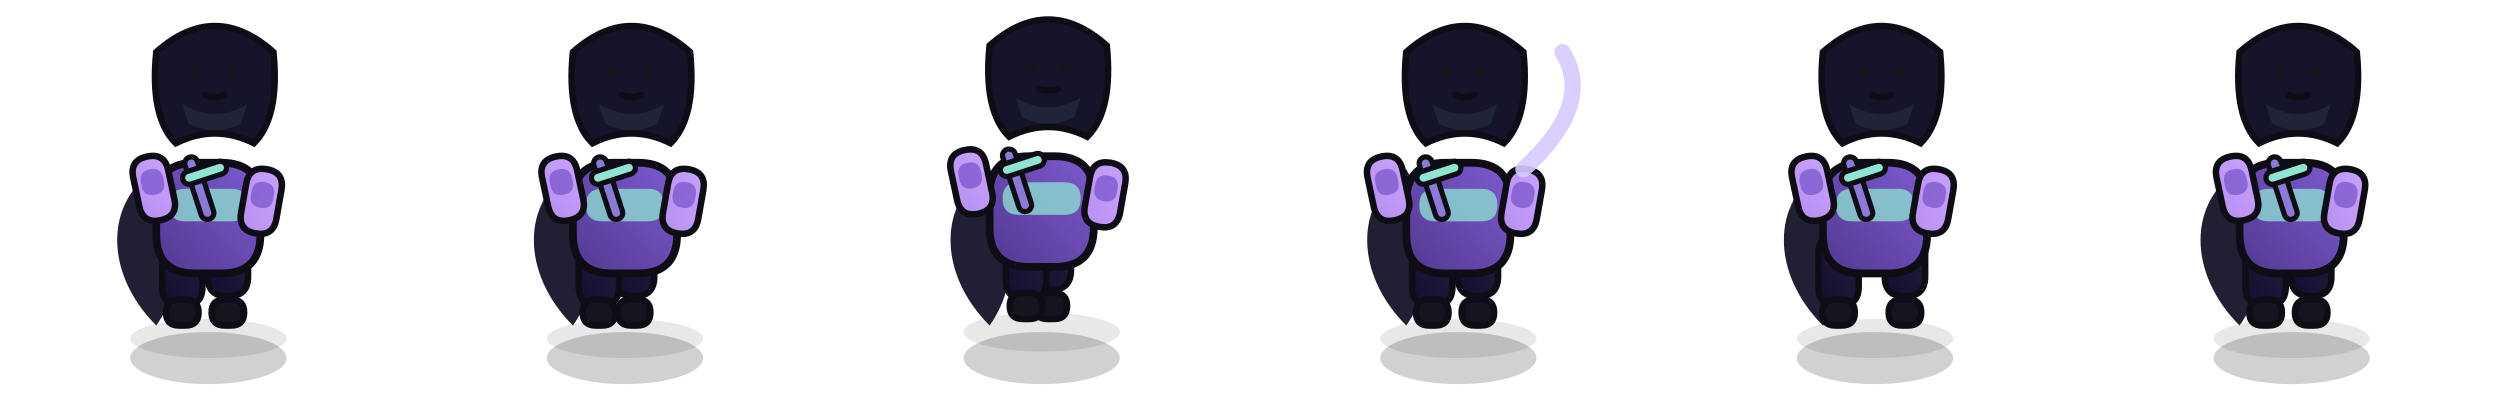
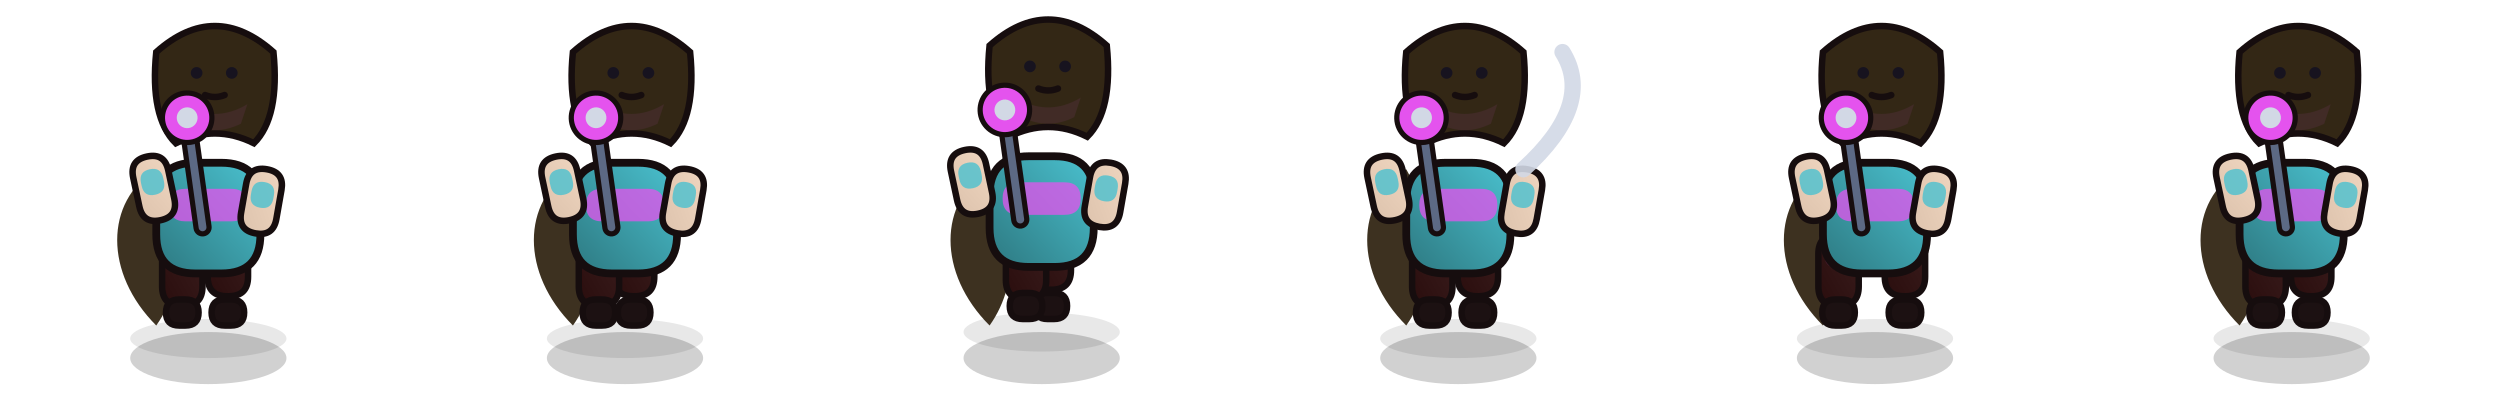
<svg xmlns="http://www.w3.org/2000/svg" viewBox="0 0 384 64" width="384" height="64" shape-rendering="geometricPrecision">
  <defs>
    <linearGradient id="shade-shirt" x1="0%" y1="0%" x2="100%" y2="100%">
-       <stop offset="0%" stop-color="#7d5ad0" />
-       <stop offset="100%" stop-color="#52398f" />
+       <stop offset="0%" stop-color="#4ac1cf" />
+       <stop offset="100%" stop-color="#2d7880" />
    </linearGradient>
    <linearGradient id="shade-skin" x1="0%" y1="0%" x2="100%" y2="100%">
-       <stop offset="0%" stop-color="#c9a2ff" />
-       <stop offset="100%" stop-color="#b790ed" />
+       <stop offset="0%" stop-color="#efd5bf" />
+       <stop offset="100%" stop-color="#ddc3ad" />
    </linearGradient>
    <linearGradient id="shade-hair" x1="0%" y1="0%" x2="100%" y2="100%">
-       <stop offset="0%" stop-color="#3a285c" />
-       <stop offset="100%" stop-color="#24163b" />
+       <stop offset="0%" stop-color="#2c2150" />
+       <stop offset="100%" stop-color="#181032" />
    </linearGradient>
    <linearGradient id="shade-pants" x1="0%" y1="0%" x2="100%" y2="100%">
-       <stop offset="0%" stop-color="#241d3d" />
-       <stop offset="100%" stop-color="#140d2d" />
+       <stop offset="0%" stop-color="#3a1d1d" />
+       <stop offset="100%" stop-color="#2a0d0d" />
    </linearGradient>
    <linearGradient id="shade-metal" x1="0%" y1="0%" x2="100%" y2="100%">
-       <stop offset="0%" stop-color="#d6caff" />
-       <stop offset="100%" stop-color="#8b7bd7" />
+       <stop offset="0%" stop-color="#d2d8e5" />
+       <stop offset="100%" stop-color="#5c6984" />
    </linearGradient>
    <filter id="shade-shadow" x="-50%" y="-50%" width="200%" height="200%">
      <feGaussianBlur stdDeviation="1.2" />
    </filter>
  </defs>
  <rect width="100%" height="100%" fill="transparent" />
  <g transform="translate(0,0)">
    <g transform="translate(64,0) scale(-1,1)">
      <ellipse cx="32" cy="55" rx="12" ry="4" fill="rgba(0,0,0,0.18)" />
      <ellipse cx="32" cy="52" rx="12" ry="3" fill="rgba(0,0,0,0.2)" opacity="0.45" />
-       <path d="M 40 26 C 48 31, 48 42, 40 50 C 35 43, 36 33, 40 26 Z" fill="#16142a" opacity="0.95" />
-       <path d="M 28.9 34.5 H 29.1 Q 32.1 34.5 32.1 37.5 V 42.5 Q 32.1 45.5 29.1 45.5 H 28.9 Q 25.9 45.5 25.9 42.5 V 37.5 Q 25.9 34.5 28.9 34.5 Z" fill="url(#shade-pants)" stroke="#0e0d16" stroke-width="1" />
-       <path d="M 28.4 36.5 H 29.6 Q 31.1 36.5 31.1 38 V 38 Q 31.1 39.5 29.6 39.5 H 28.4 Q 26.9 39.5 26.9 38 V 38 Q 26.9 36.5 28.4 36.5 Z" fill="#8fe4d3" opacity="0.12" />
-       <path d="M 28.5 46 H 29.5 Q 31.5 46 31.5 48 V 48 Q 31.5 50 29.5 50 H 28.5 Q 26.5 50 26.5 48 V 48 Q 26.5 46 28.5 46 Z" fill="#17131f" stroke="#0e0d16" stroke-width="1" />
-       <path d="M 35.9 36 H 36.1 Q 39.1 36 39.1 39 V 44 Q 39.1 47 36.1 47 H 35.9 Q 32.9 47 32.9 44 V 39 Q 32.9 36 35.9 36 Z" fill="url(#shade-pants)" stroke="#0e0d16" stroke-width="1" />
-       <path d="M 35.4 38 H 36.6 Q 38.1 38 38.1 39.5 V 39.5 Q 38.1 41 36.6 41 H 35.4 Q 33.9 41 33.9 39.5 V 39.5 Q 33.9 38 35.4 38 Z" fill="#8fe4d3" opacity="0.12" />
-       <path d="M 35.5 46 H 36.5 Q 38.5 46 38.5 48 V 48 Q 38.5 50 36.5 50 H 35.5 Q 33.5 50 33.5 48 V 48 Q 33.5 46 35.5 46 Z" fill="#17131f" stroke="#0e0d16" stroke-width="1" />
-       <path d="M 30 25 H 34 Q 40 25 40 31 V 36 Q 40 42 34 42 H 30 Q 24 42 24 36 V 31 Q 24 25 30 25 Z" fill="url(#shade-shirt)" stroke="#0e0d16" stroke-width="1.2" stroke-linejoin="round" />
-       <path d="M 28.5 29 H 35.5 Q 38 29 38 31.5 V 31.5 Q 38 34 35.5 34 H 28.5 Q 26 34 26 31.5 V 31.5 Q 26 29 28.5 29 Z" fill="#8fe4d3" opacity="0.75" />
-       <ellipse cx="31" cy="12" rx="7.3" ry="7.7" fill="url(#shade-skin)" stroke="#0e0d16" stroke-width="1.2" />
-       <path d="M 22 8 Q 31 0 40 8 Q 41 18 37 22 Q 31 19 25 22 Q 21 18 22 8 Z" fill="#16142a" stroke="#0e0d16" stroke-width="1" />
-       <circle cx="28.4" cy="11.2" r="0.9" fill="#17131f" />
-       <circle cx="33.8" cy="11.2" r="0.9" fill="#17131f" />
-       <path d="M 29.5 14.6 Q 31 15.2 32.5 14.6" fill="none" stroke="#0e0d16" stroke-width="1" stroke-linecap="round" />
-       <path d="M 26 16 Q 31 19 36 16 L 35 19 Q 31 21 27 19 Z" fill="#8fe4d3" opacity="0.08" />
+       <path d="M 40 26 C 48 31, 48 42, 40 50 C 35 43, 36 33, 40 26 Z" fill="#332715" opacity="0.95" />
+       <path d="M 28.9 34.5 H 29.1 Q 32.1 34.5 32.1 37.5 V 42.5 Q 32.1 45.5 29.1 45.5 H 28.9 Q 25.9 45.5 25.9 42.5 V 37.5 Q 25.9 34.5 28.9 34.5 Z" fill="url(#shade-pants)" stroke="#160d0e" stroke-width="1" />
+       <path d="M 28.4 36.5 H 29.6 Q 31.1 36.5 31.1 38 V 38 Q 31.1 39.5 29.6 39.5 H 28.4 Q 26.9 39.5 26.9 38 V 38 Q 26.9 36.5 28.4 36.5 Z" fill="#e453ee" opacity="0.12" />
+       <path d="M 28.5 46 H 29.5 Q 31.5 46 31.5 48 V 48 Q 31.5 50 29.5 50 H 28.5 Q 26.5 50 26.5 48 V 48 Q 26.5 46 28.5 46 Z" fill="#1c1112" stroke="#160d0e" stroke-width="1" />
+       <path d="M 35.9 36 H 36.1 Q 39.1 36 39.1 39 V 44 Q 39.1 47 36.1 47 H 35.9 Q 32.9 47 32.9 44 V 39 Q 32.9 36 35.9 36 Z" fill="url(#shade-pants)" stroke="#160d0e" stroke-width="1" />
+       <path d="M 35.4 38 H 36.6 Q 38.1 38 38.1 39.5 V 39.5 Q 38.1 41 36.6 41 H 35.4 Q 33.9 41 33.9 39.5 V 39.5 Q 33.9 38 35.4 38 Z" fill="#e453ee" opacity="0.12" />
+       <path d="M 35.5 46 H 36.5 Q 38.5 46 38.5 48 V 48 Q 38.5 50 36.5 50 H 35.5 Q 33.5 50 33.5 48 V 48 Q 33.5 46 35.5 46 Z" fill="#1c1112" stroke="#160d0e" stroke-width="1" />
+       <path d="M 30 25 H 34 Q 40 25 40 31 V 36 Q 40 42 34 42 H 30 Q 24 42 24 36 V 31 Q 24 25 30 25 Z" fill="url(#shade-shirt)" stroke="#160d0e" stroke-width="1.2" stroke-linejoin="round" />
+       <path d="M 28.5 29 H 35.5 Q 38 29 38 31.5 V 31.5 Q 38 34 35.5 34 H 28.5 Q 26 34 26 31.5 V 31.5 Q 26 29 28.5 29 Z" fill="#e453ee" opacity="0.75" />
+       <ellipse cx="31" cy="12" rx="7.3" ry="7.7" fill="url(#shade-skin)" stroke="#160d0e" stroke-width="1.2" />
+       <path d="M 22 8 Q 31 0 40 8 Q 41 18 37 22 Q 31 19 25 22 Q 21 18 22 8 Z" fill="#332715" stroke="#160d0e" stroke-width="1" />
+       <circle cx="28.4" cy="11.2" r="0.9" fill="#17131f" />
+       <circle cx="33.8" cy="11.2" r="0.9" fill="#17131f" />
+       <path d="M 29.5 14.6 Q 31 15.2 32.5 14.6" fill="none" stroke="#160d0e" stroke-width="1" stroke-linecap="round" />
+       <path d="M 26 16 Q 31 19 36 16 L 35 19 Q 31 21 27 19 Z" fill="#e453ee" opacity="0.08" />
      <g transform="translate(23 26) rotate(-10)">
-         <path d="M 0 0 H 0 Q 2.75 0 2.75 2.75 V 7.25 Q 2.75 10 0 10 H 0 Q -2.75 10 -2.75 7.25 V 2.75 Q -2.75 0 0 0 Z" fill="url(#shade-skin)" stroke="#0e0d16" stroke-width="1" />
-         <path d="M 0 2 H 0 Q 1.75 2 1.75 3.75 V 4.25 Q 1.75 6 0 6 H 0 Q -1.75 6 -1.75 4.25 V 3.75 Q -1.75 2 0 2 Z" fill="#7d5ad0" opacity="0.8" />
+         <path d="M 0 0 H 0 Q 2.75 0 2.75 2.75 V 7.25 Q 2.75 10 0 10 H 0 Q -2.75 10 -2.75 7.25 V 2.75 Q -2.75 0 0 0 Z" fill="url(#shade-skin)" stroke="#160d0e" stroke-width="1" />
+         <path d="M 0 2 H 0 Q 1.75 2 1.75 3.75 V 4.25 Q 1.75 6 0 6 H 0 Q -1.75 6 -1.75 4.25 V 3.75 Q -1.75 2 0 2 Z" fill="#4ac1cf" opacity="0.8" />
      </g>
      <g transform="translate(41 26) rotate(12)">
-         <path d="M 0 -2 H 0 Q 2.75 -2 2.75 0.75 V 5.25 Q 2.75 8 0 8 H 0 Q -2.75 8 -2.75 5.25 V 0.75 Q -2.75 -2 0 -2 Z" fill="url(#shade-skin)" stroke="#0e0d16" stroke-width="1" />
-         <path d="M 0 0 H 0 Q 1.75 0 1.75 1.75 V 2.25 Q 1.75 4 0 4 H 0 Q -1.75 4 -1.75 2.25 V 1.75 Q -1.75 0 0 0 Z" fill="#7d5ad0" opacity="0.8" />
-       </g>
-       <g transform="translate(34 27) rotate(18)">
-         <rect x="-1" y="-3" width="2" height="10" rx="1" fill="#8b7bd7" stroke="#0e0d16" stroke-width="0.8" />
-         <rect x="-5" y="-1" width="7" height="2" rx="1" fill="#8fe4d3" stroke="#0e0d16" stroke-width="0.8" />
+         <path d="M 0 -2 H 0 Q 2.75 -2 2.75 0.75 V 5.25 Q 2.75 8 0 8 H 0 Q -2.75 8 -2.75 5.25 V 0.75 Q -2.75 -2 0 -2 Z" fill="url(#shade-skin)" stroke="#160d0e" stroke-width="1" />
+         <path d="M 0 0 H 0 Q 1.75 0 1.75 1.75 V 2.25 Q 1.75 4 0 4 H 0 Q -1.75 4 -1.75 2.25 V 1.75 Q -1.75 0 0 0 Z" fill="#4ac1cf" opacity="0.8" />
+       </g>
+       <g transform="translate(34 27) rotate(8)">
+         <rect x="-1" y="-8" width="2" height="17" rx="1" fill="#5c6984" stroke="#160d0e" stroke-width="0.8" />
+         <circle cx="0" cy="-9" r="3.8" fill="#e453ee" stroke="#160d0e" stroke-width="0.8" />
+         <circle cx="0" cy="-9" r="1.6" fill="#d2d8e5" />
      </g>
    </g>
  </g>
  <g transform="translate(64,0)">
    <g transform="translate(64,0) scale(-1,1)">
      <ellipse cx="32" cy="55" rx="12" ry="4" fill="rgba(0,0,0,0.18)" />
      <ellipse cx="32" cy="52" rx="12" ry="3" fill="rgba(0,0,0,0.2)" opacity="0.45" />
-       <path d="M 40 26 C 48 31, 48 42, 40 50 C 35 43, 36 33, 40 26 Z" fill="#16142a" opacity="0.95" />
-       <path d="M 30.5 34.5 H 30.7 Q 33.7 34.5 33.7 37.5 V 42.5 Q 33.7 45.5 30.7 45.5 H 30.5 Q 27.5 45.5 27.5 42.5 V 37.5 Q 27.5 34.5 30.5 34.5 Z" fill="url(#shade-pants)" stroke="#0e0d16" stroke-width="1" />
-       <path d="M 30 36.5 H 31.2 Q 32.7 36.5 32.7 38 V 38 Q 32.7 39.5 31.2 39.5 H 30 Q 28.5 39.5 28.5 38 V 38 Q 28.5 36.5 30 36.5 Z" fill="#8fe4d3" opacity="0.12" />
-       <path d="M 30.1 46 H 31.1 Q 33.1 46 33.1 48 V 48 Q 33.1 50 31.1 50 H 30.1 Q 28.1 50 28.1 48 V 48 Q 28.1 46 30.1 46 Z" fill="#17131f" stroke="#0e0d16" stroke-width="1" />
-       <path d="M 35.9 36 H 36.1 Q 39.1 36 39.1 39 V 44 Q 39.1 47 36.1 47 H 35.9 Q 32.9 47 32.9 44 V 39 Q 32.9 36 35.9 36 Z" fill="url(#shade-pants)" stroke="#0e0d16" stroke-width="1" />
-       <path d="M 35.4 38 H 36.6 Q 38.1 38 38.1 39.5 V 39.5 Q 38.1 41 36.6 41 H 35.4 Q 33.9 41 33.9 39.5 V 39.5 Q 33.9 38 35.4 38 Z" fill="#8fe4d3" opacity="0.12" />
-       <path d="M 35.5 46 H 36.5 Q 38.5 46 38.5 48 V 48 Q 38.5 50 36.5 50 H 35.5 Q 33.5 50 33.5 48 V 48 Q 33.5 46 35.5 46 Z" fill="#17131f" stroke="#0e0d16" stroke-width="1" />
-       <path d="M 30 25 H 34 Q 40 25 40 31 V 36 Q 40 42 34 42 H 30 Q 24 42 24 36 V 31 Q 24 25 30 25 Z" fill="url(#shade-shirt)" stroke="#0e0d16" stroke-width="1.2" stroke-linejoin="round" />
-       <path d="M 28.5 29 H 35.5 Q 38 29 38 31.5 V 31.5 Q 38 34 35.5 34 H 28.5 Q 26 34 26 31.5 V 31.5 Q 26 29 28.5 29 Z" fill="#8fe4d3" opacity="0.75" />
-       <ellipse cx="31" cy="12" rx="7.3" ry="7.7" fill="url(#shade-skin)" stroke="#0e0d16" stroke-width="1.2" />
-       <path d="M 22 8 Q 31 0 40 8 Q 41 18 37 22 Q 31 19 25 22 Q 21 18 22 8 Z" fill="#16142a" stroke="#0e0d16" stroke-width="1" />
-       <circle cx="28.4" cy="11.2" r="0.9" fill="#17131f" />
-       <circle cx="33.8" cy="11.2" r="0.9" fill="#17131f" />
-       <path d="M 29.5 14.6 Q 31 15.2 32.5 14.6" fill="none" stroke="#0e0d16" stroke-width="1" stroke-linecap="round" />
-       <path d="M 26 16 Q 31 19 36 16 L 35 19 Q 31 21 27 19 Z" fill="#8fe4d3" opacity="0.08" />
+       <path d="M 40 26 C 48 31, 48 42, 40 50 C 35 43, 36 33, 40 26 Z" fill="#332715" opacity="0.95" />
+       <path d="M 30.5 34.5 H 30.7 Q 33.7 34.5 33.7 37.5 V 42.5 Q 33.7 45.5 30.7 45.5 H 30.5 Q 27.5 45.5 27.5 42.5 V 37.5 Q 27.5 34.5 30.5 34.5 Z" fill="url(#shade-pants)" stroke="#160d0e" stroke-width="1" />
+       <path d="M 30 36.5 H 31.2 Q 32.7 36.5 32.7 38 V 38 Q 32.7 39.5 31.2 39.5 H 30 Q 28.5 39.5 28.5 38 V 38 Q 28.5 36.5 30 36.5 Z" fill="#e453ee" opacity="0.12" />
+       <path d="M 30.1 46 H 31.1 Q 33.1 46 33.1 48 V 48 Q 33.1 50 31.1 50 H 30.1 Q 28.1 50 28.1 48 V 48 Q 28.1 46 30.1 46 Z" fill="#1c1112" stroke="#160d0e" stroke-width="1" />
+       <path d="M 35.9 36 H 36.1 Q 39.1 36 39.1 39 V 44 Q 39.1 47 36.1 47 H 35.9 Q 32.9 47 32.9 44 V 39 Q 32.9 36 35.9 36 Z" fill="url(#shade-pants)" stroke="#160d0e" stroke-width="1" />
+       <path d="M 35.4 38 H 36.6 Q 38.1 38 38.1 39.5 V 39.5 Q 38.1 41 36.6 41 H 35.4 Q 33.9 41 33.9 39.5 V 39.5 Q 33.9 38 35.4 38 Z" fill="#e453ee" opacity="0.12" />
+       <path d="M 35.5 46 H 36.5 Q 38.5 46 38.5 48 V 48 Q 38.5 50 36.5 50 H 35.5 Q 33.5 50 33.5 48 V 48 Q 33.5 46 35.5 46 Z" fill="#1c1112" stroke="#160d0e" stroke-width="1" />
+       <path d="M 30 25 H 34 Q 40 25 40 31 V 36 Q 40 42 34 42 H 30 Q 24 42 24 36 V 31 Q 24 25 30 25 Z" fill="url(#shade-shirt)" stroke="#160d0e" stroke-width="1.2" stroke-linejoin="round" />
+       <path d="M 28.5 29 H 35.5 Q 38 29 38 31.5 V 31.5 Q 38 34 35.5 34 H 28.5 Q 26 34 26 31.5 V 31.5 Q 26 29 28.5 29 Z" fill="#e453ee" opacity="0.75" />
+       <ellipse cx="31" cy="12" rx="7.3" ry="7.7" fill="url(#shade-skin)" stroke="#160d0e" stroke-width="1.2" />
+       <path d="M 22 8 Q 31 0 40 8 Q 41 18 37 22 Q 31 19 25 22 Q 21 18 22 8 Z" fill="#332715" stroke="#160d0e" stroke-width="1" />
+       <circle cx="28.4" cy="11.2" r="0.9" fill="#17131f" />
+       <circle cx="33.8" cy="11.2" r="0.9" fill="#17131f" />
+       <path d="M 29.5 14.6 Q 31 15.2 32.5 14.6" fill="none" stroke="#160d0e" stroke-width="1" stroke-linecap="round" />
+       <path d="M 26 16 Q 31 19 36 16 L 35 19 Q 31 21 27 19 Z" fill="#e453ee" opacity="0.08" />
      <g transform="translate(22.2 26) rotate(-10)">
-         <path d="M 0 0 H 0 Q 2.75 0 2.75 2.75 V 7.25 Q 2.75 10 0 10 H 0 Q -2.75 10 -2.75 7.25 V 2.75 Q -2.75 0 0 0 Z" fill="url(#shade-skin)" stroke="#0e0d16" stroke-width="1" />
-         <path d="M 0 2 H 0 Q 1.75 2 1.75 3.75 V 4.25 Q 1.75 6 0 6 H 0 Q -1.75 6 -1.75 4.25 V 3.75 Q -1.75 2 0 2 Z" fill="#7d5ad0" opacity="0.8" />
+         <path d="M 0 0 H 0 Q 2.75 0 2.75 2.75 V 7.25 Q 2.75 10 0 10 H 0 Q -2.75 10 -2.75 7.25 V 2.75 Q -2.75 0 0 0 Z" fill="url(#shade-skin)" stroke="#160d0e" stroke-width="1" />
+         <path d="M 0 2 H 0 Q 1.75 2 1.75 3.75 V 4.25 Q 1.75 6 0 6 H 0 Q -1.75 6 -1.75 4.25 V 3.75 Q -1.75 2 0 2 Z" fill="#4ac1cf" opacity="0.8" />
      </g>
      <g transform="translate(42.2 26) rotate(12)">
-         <path d="M 0 -2 H 0 Q 2.75 -2 2.75 0.75 V 5.25 Q 2.75 8 0 8 H 0 Q -2.75 8 -2.75 5.25 V 0.75 Q -2.75 -2 0 -2 Z" fill="url(#shade-skin)" stroke="#0e0d16" stroke-width="1" />
-         <path d="M 0 0 H 0 Q 1.75 0 1.75 1.75 V 2.25 Q 1.75 4 0 4 H 0 Q -1.75 4 -1.75 2.25 V 1.75 Q -1.75 0 0 0 Z" fill="#7d5ad0" opacity="0.8" />
-       </g>
-       <g transform="translate(35.2 27) rotate(18)">
-         <rect x="-1" y="-3" width="2" height="10" rx="1" fill="#8b7bd7" stroke="#0e0d16" stroke-width="0.8" />
-         <rect x="-5" y="-1" width="7" height="2" rx="1" fill="#8fe4d3" stroke="#0e0d16" stroke-width="0.8" />
+         <path d="M 0 -2 H 0 Q 2.75 -2 2.75 0.75 V 5.25 Q 2.75 8 0 8 H 0 Q -2.75 8 -2.75 5.25 V 0.75 Q -2.75 -2 0 -2 Z" fill="url(#shade-skin)" stroke="#160d0e" stroke-width="1" />
+         <path d="M 0 0 H 0 Q 1.75 0 1.75 1.75 V 2.25 Q 1.75 4 0 4 H 0 Q -1.75 4 -1.75 2.25 V 1.75 Q -1.75 0 0 0 Z" fill="#4ac1cf" opacity="0.8" />
+       </g>
+       <g transform="translate(35.2 27) rotate(8)">
+         <rect x="-1" y="-8" width="2" height="17" rx="1" fill="#5c6984" stroke="#160d0e" stroke-width="0.8" />
+         <circle cx="0" cy="-9" r="3.8" fill="#e453ee" stroke="#160d0e" stroke-width="0.8" />
+         <circle cx="0" cy="-9" r="1.6" fill="#d2d8e5" />
      </g>
    </g>
  </g>
  <g transform="translate(128,0)">
    <g transform="translate(64,0) scale(-1,1)">
      <ellipse cx="32" cy="55" rx="12" ry="4" fill="rgba(0,0,0,0.18)" />
      <ellipse cx="32" cy="51" rx="12" ry="3" fill="rgba(0,0,0,0.2)" opacity="0.45" />
-       <path d="M 40 26 C 48 31, 48 42, 40 50 C 35 43, 36 33, 40 26 Z" fill="#16142a" opacity="0.95" />
-       <path d="M 30.5 33.5 H 30.7 Q 33.7 33.5 33.7 36.5 V 41.5 Q 33.7 44.5 30.7 44.5 H 30.5 Q 27.5 44.5 27.5 41.5 V 36.5 Q 27.5 33.5 30.5 33.5 Z" fill="url(#shade-pants)" stroke="#0e0d16" stroke-width="1" />
-       <path d="M 30 35.5 H 31.2 Q 32.7 35.5 32.7 37 V 37 Q 32.7 38.5 31.2 38.5 H 30 Q 28.5 38.5 28.5 37 V 37 Q 28.5 35.5 30 35.5 Z" fill="#8fe4d3" opacity="0.12" />
-       <path d="M 30.1 45 H 31.1 Q 33.1 45 33.1 47 V 47 Q 33.1 49 31.1 49 H 30.1 Q 28.1 49 28.1 47 V 47 Q 28.1 45 30.1 45 Z" fill="#17131f" stroke="#0e0d16" stroke-width="1" />
-       <path d="M 34.3 35 H 34.5 Q 37.5 35 37.5 38 V 43 Q 37.5 46 34.5 46 H 34.3 Q 31.3 46 31.3 43 V 38 Q 31.3 35 34.3 35 Z" fill="url(#shade-pants)" stroke="#0e0d16" stroke-width="1" />
-       <path d="M 33.8 37 H 35 Q 36.5 37 36.5 38.5 V 38.5 Q 36.5 40 35 40 H 33.8 Q 32.3 40 32.3 38.5 V 38.5 Q 32.3 37 33.8 37 Z" fill="#8fe4d3" opacity="0.12" />
-       <path d="M 33.9 45 H 34.9 Q 36.9 45 36.9 47 V 47 Q 36.9 49 34.9 49 H 33.9 Q 31.9 49 31.9 47 V 47 Q 31.9 45 33.9 45 Z" fill="#17131f" stroke="#0e0d16" stroke-width="1" />
-       <path d="M 30 24 H 34 Q 40 24 40 30 V 35 Q 40 41 34 41 H 30 Q 24 41 24 35 V 30 Q 24 24 30 24 Z" fill="url(#shade-shirt)" stroke="#0e0d16" stroke-width="1.2" stroke-linejoin="round" />
-       <path d="M 28.5 28 H 35.5 Q 38 28 38 30.5 V 30.5 Q 38 33 35.5 33 H 28.5 Q 26 33 26 30.5 V 30.5 Q 26 28 28.5 28 Z" fill="#8fe4d3" opacity="0.75" />
-       <ellipse cx="31" cy="11" rx="7.3" ry="7.7" fill="url(#shade-skin)" stroke="#0e0d16" stroke-width="1.2" />
-       <path d="M 22 7 Q 31 -1 40 7 Q 41 17 37 21 Q 31 18 25 21 Q 21 17 22 7 Z" fill="#16142a" stroke="#0e0d16" stroke-width="1" />
+       <path d="M 40 26 C 48 31, 48 42, 40 50 C 35 43, 36 33, 40 26 Z" fill="#332715" opacity="0.95" />
+       <path d="M 30.5 33.5 H 30.7 Q 33.7 33.5 33.7 36.5 V 41.5 Q 33.7 44.5 30.7 44.5 H 30.5 Q 27.5 44.5 27.5 41.5 V 36.5 Q 27.5 33.5 30.5 33.5 Z" fill="url(#shade-pants)" stroke="#160d0e" stroke-width="1" />
+       <path d="M 30 35.5 H 31.2 Q 32.7 35.5 32.7 37 V 37 Q 32.7 38.5 31.2 38.5 H 30 Q 28.5 38.5 28.5 37 V 37 Q 28.5 35.5 30 35.5 Z" fill="#e453ee" opacity="0.12" />
+       <path d="M 30.1 45 H 31.1 Q 33.1 45 33.1 47 V 47 Q 33.1 49 31.1 49 H 30.1 Q 28.1 49 28.1 47 V 47 Q 28.1 45 30.1 45 Z" fill="#1c1112" stroke="#160d0e" stroke-width="1" />
+       <path d="M 34.3 35 H 34.5 Q 37.5 35 37.5 38 V 43 Q 37.5 46 34.5 46 H 34.3 Q 31.3 46 31.3 43 V 38 Q 31.3 35 34.3 35 Z" fill="url(#shade-pants)" stroke="#160d0e" stroke-width="1" />
+       <path d="M 33.8 37 H 35 Q 36.5 37 36.5 38.5 V 38.5 Q 36.5 40 35 40 H 33.8 Q 32.3 40 32.3 38.5 V 38.5 Q 32.3 37 33.8 37 Z" fill="#e453ee" opacity="0.12" />
+       <path d="M 33.9 45 H 34.9 Q 36.9 45 36.9 47 V 47 Q 36.9 49 34.9 49 H 33.9 Q 31.9 49 31.9 47 V 47 Q 31.9 45 33.9 45 Z" fill="#1c1112" stroke="#160d0e" stroke-width="1" />
+       <path d="M 30 24 H 34 Q 40 24 40 30 V 35 Q 40 41 34 41 H 30 Q 24 41 24 35 V 30 Q 24 24 30 24 Z" fill="url(#shade-shirt)" stroke="#160d0e" stroke-width="1.2" stroke-linejoin="round" />
+       <path d="M 28.5 28 H 35.5 Q 38 28 38 30.5 V 30.5 Q 38 33 35.5 33 H 28.5 Q 26 33 26 30.5 V 30.5 Q 26 28 28.5 28 Z" fill="#e453ee" opacity="0.75" />
+       <ellipse cx="31" cy="11" rx="7.3" ry="7.7" fill="url(#shade-skin)" stroke="#160d0e" stroke-width="1.2" />
+       <path d="M 22 7 Q 31 -1 40 7 Q 41 17 37 21 Q 31 18 25 21 Q 21 17 22 7 Z" fill="#332715" stroke="#160d0e" stroke-width="1" />
      <circle cx="28.4" cy="10.2" r="0.9" fill="#17131f" />
      <circle cx="33.8" cy="10.2" r="0.9" fill="#17131f" />
-       <path d="M 29.5 13.6 Q 31 14.2 32.5 13.6" fill="none" stroke="#0e0d16" stroke-width="1" stroke-linecap="round" />
-       <path d="M 26 15 Q 31 18 36 15 L 35 18 Q 31 20 27 18 Z" fill="#8fe4d3" opacity="0.08" />
+       <path d="M 29.5 13.6 Q 31 14.2 32.5 13.6" fill="none" stroke="#160d0e" stroke-width="1" stroke-linecap="round" />
+       <path d="M 26 15 Q 31 18 36 15 L 35 18 Q 31 20 27 18 Z" fill="#e453ee" opacity="0.08" />
      <g transform="translate(21.4 25) rotate(-10)">
-         <path d="M 0 0 H 0 Q 2.75 0 2.75 2.75 V 7.25 Q 2.75 10 0 10 H 0 Q -2.75 10 -2.75 7.25 V 2.75 Q -2.75 0 0 0 Z" fill="url(#shade-skin)" stroke="#0e0d16" stroke-width="1" />
-         <path d="M 0 2 H 0 Q 1.75 2 1.75 3.75 V 4.25 Q 1.75 6 0 6 H 0 Q -1.75 6 -1.75 4.25 V 3.75 Q -1.75 2 0 2 Z" fill="#7d5ad0" opacity="0.8" />
+         <path d="M 0 0 H 0 Q 2.75 0 2.75 2.75 V 7.25 Q 2.75 10 0 10 H 0 Q -2.75 10 -2.75 7.25 V 2.75 Q -2.75 0 0 0 Z" fill="url(#shade-skin)" stroke="#160d0e" stroke-width="1" />
+         <path d="M 0 2 H 0 Q 1.75 2 1.75 3.75 V 4.25 Q 1.75 6 0 6 H 0 Q -1.75 6 -1.75 4.25 V 3.75 Q -1.75 2 0 2 Z" fill="#4ac1cf" opacity="0.8" />
      </g>
      <g transform="translate(43.4 25) rotate(12)">
-         <path d="M 0 -2 H 0 Q 2.75 -2 2.75 0.75 V 5.25 Q 2.75 8 0 8 H 0 Q -2.75 8 -2.75 5.25 V 0.75 Q -2.75 -2 0 -2 Z" fill="url(#shade-skin)" stroke="#0e0d16" stroke-width="1" />
-         <path d="M 0 0 H 0 Q 1.75 0 1.75 1.75 V 2.25 Q 1.75 4 0 4 H 0 Q -1.75 4 -1.75 2.25 V 1.75 Q -1.75 0 0 0 Z" fill="#7d5ad0" opacity="0.8" />
-       </g>
-       <g transform="translate(36.4 25.8) rotate(18)">
-         <rect x="-1" y="-3" width="2" height="10" rx="1" fill="#8b7bd7" stroke="#0e0d16" stroke-width="0.8" />
-         <rect x="-5" y="-1" width="7" height="2" rx="1" fill="#8fe4d3" stroke="#0e0d16" stroke-width="0.8" />
+         <path d="M 0 -2 H 0 Q 2.75 -2 2.75 0.75 V 5.25 Q 2.75 8 0 8 H 0 Q -2.75 8 -2.75 5.25 V 0.75 Q -2.75 -2 0 -2 Z" fill="url(#shade-skin)" stroke="#160d0e" stroke-width="1" />
+         <path d="M 0 0 H 0 Q 1.75 0 1.75 1.75 V 2.25 Q 1.75 4 0 4 H 0 Q -1.75 4 -1.75 2.25 V 1.75 Q -1.75 0 0 0 Z" fill="#4ac1cf" opacity="0.8" />
+       </g>
+       <g transform="translate(36.4 25.8) rotate(8)">
+         <rect x="-1" y="-8" width="2" height="17" rx="1" fill="#5c6984" stroke="#160d0e" stroke-width="0.8" />
+         <circle cx="0" cy="-9" r="3.8" fill="#e453ee" stroke="#160d0e" stroke-width="0.8" />
+         <circle cx="0" cy="-9" r="1.6" fill="#d2d8e5" />
      </g>
    </g>
  </g>
  <g transform="translate(192,0)">
    <g transform="translate(64,0) scale(-1,1)">
      <ellipse cx="32" cy="55" rx="12" ry="4" fill="rgba(0,0,0,0.18)" />
      <ellipse cx="32" cy="52" rx="12" ry="3" fill="rgba(0,0,0,0.2)" opacity="0.45" />
-       <path d="M 40 26 C 48 31, 48 42, 40 50 C 35 43, 36 33, 40 26 Z" fill="#16142a" opacity="0.95" />
-       <path d="M 28.9 34.5 H 29.1 Q 32.1 34.5 32.1 37.5 V 42.5 Q 32.1 45.5 29.1 45.5 H 28.9 Q 25.9 45.5 25.9 42.5 V 37.5 Q 25.9 34.5 28.9 34.5 Z" fill="url(#shade-pants)" stroke="#0e0d16" stroke-width="1" />
-       <path d="M 28.4 36.5 H 29.6 Q 31.1 36.5 31.1 38 V 38 Q 31.1 39.5 29.6 39.5 H 28.4 Q 26.9 39.5 26.9 38 V 38 Q 26.9 36.5 28.4 36.5 Z" fill="#8fe4d3" opacity="0.12" />
-       <path d="M 28.5 46 H 29.5 Q 31.5 46 31.5 48 V 48 Q 31.5 50 29.5 50 H 28.5 Q 26.5 50 26.5 48 V 48 Q 26.5 46 28.5 46 Z" fill="#17131f" stroke="#0e0d16" stroke-width="1" />
-       <path d="M 35.9 36 H 36.1 Q 39.1 36 39.1 39 V 44 Q 39.1 47 36.1 47 H 35.9 Q 32.9 47 32.9 44 V 39 Q 32.9 36 35.9 36 Z" fill="url(#shade-pants)" stroke="#0e0d16" stroke-width="1" />
-       <path d="M 35.4 38 H 36.6 Q 38.1 38 38.1 39.5 V 39.5 Q 38.1 41 36.6 41 H 35.4 Q 33.9 41 33.9 39.5 V 39.5 Q 33.9 38 35.4 38 Z" fill="#8fe4d3" opacity="0.12" />
-       <path d="M 35.5 46 H 36.5 Q 38.5 46 38.5 48 V 48 Q 38.5 50 36.5 50 H 35.5 Q 33.5 50 33.5 48 V 48 Q 33.5 46 35.5 46 Z" fill="#17131f" stroke="#0e0d16" stroke-width="1" />
-       <path d="M 30 25 H 34 Q 40 25 40 31 V 36 Q 40 42 34 42 H 30 Q 24 42 24 36 V 31 Q 24 25 30 25 Z" fill="url(#shade-shirt)" stroke="#0e0d16" stroke-width="1.2" stroke-linejoin="round" />
-       <path d="M 28.5 29 H 35.5 Q 38 29 38 31.5 V 31.5 Q 38 34 35.5 34 H 28.5 Q 26 34 26 31.5 V 31.5 Q 26 29 28.5 29 Z" fill="#8fe4d3" opacity="0.75" />
-       <ellipse cx="31" cy="12" rx="7.3" ry="7.7" fill="url(#shade-skin)" stroke="#0e0d16" stroke-width="1.2" />
-       <path d="M 22 8 Q 31 0 40 8 Q 41 18 37 22 Q 31 19 25 22 Q 21 18 22 8 Z" fill="#16142a" stroke="#0e0d16" stroke-width="1" />
-       <circle cx="28.4" cy="11.2" r="0.9" fill="#17131f" />
-       <circle cx="33.8" cy="11.2" r="0.9" fill="#17131f" />
-       <path d="M 29.5 14.6 Q 31 15.2 32.5 14.6" fill="none" stroke="#0e0d16" stroke-width="1" stroke-linecap="round" />
-       <path d="M 26 16 Q 31 19 36 16 L 35 19 Q 31 21 27 19 Z" fill="#8fe4d3" opacity="0.08" />
+       <path d="M 40 26 C 48 31, 48 42, 40 50 C 35 43, 36 33, 40 26 Z" fill="#332715" opacity="0.95" />
+       <path d="M 28.9 34.5 H 29.1 Q 32.1 34.5 32.1 37.5 V 42.5 Q 32.1 45.5 29.1 45.5 H 28.9 Q 25.9 45.5 25.9 42.5 V 37.5 Q 25.9 34.5 28.9 34.5 Z" fill="url(#shade-pants)" stroke="#160d0e" stroke-width="1" />
+       <path d="M 28.4 36.5 H 29.6 Q 31.1 36.5 31.1 38 V 38 Q 31.1 39.5 29.6 39.5 H 28.4 Q 26.9 39.5 26.9 38 V 38 Q 26.9 36.5 28.4 36.5 Z" fill="#e453ee" opacity="0.12" />
+       <path d="M 28.5 46 H 29.5 Q 31.5 46 31.5 48 V 48 Q 31.5 50 29.5 50 H 28.5 Q 26.5 50 26.5 48 V 48 Q 26.5 46 28.5 46 Z" fill="#1c1112" stroke="#160d0e" stroke-width="1" />
+       <path d="M 35.9 36 H 36.1 Q 39.1 36 39.1 39 V 44 Q 39.1 47 36.1 47 H 35.9 Q 32.9 47 32.9 44 V 39 Q 32.9 36 35.9 36 Z" fill="url(#shade-pants)" stroke="#160d0e" stroke-width="1" />
+       <path d="M 35.4 38 H 36.6 Q 38.1 38 38.1 39.5 V 39.5 Q 38.1 41 36.6 41 H 35.4 Q 33.9 41 33.9 39.5 V 39.5 Q 33.9 38 35.4 38 Z" fill="#e453ee" opacity="0.12" />
+       <path d="M 35.5 46 H 36.5 Q 38.5 46 38.5 48 V 48 Q 38.5 50 36.5 50 H 35.5 Q 33.5 50 33.5 48 V 48 Q 33.5 46 35.5 46 Z" fill="#1c1112" stroke="#160d0e" stroke-width="1" />
+       <path d="M 30 25 H 34 Q 40 25 40 31 V 36 Q 40 42 34 42 H 30 Q 24 42 24 36 V 31 Q 24 25 30 25 Z" fill="url(#shade-shirt)" stroke="#160d0e" stroke-width="1.2" stroke-linejoin="round" />
+       <path d="M 28.5 29 H 35.5 Q 38 29 38 31.5 V 31.5 Q 38 34 35.5 34 H 28.5 Q 26 34 26 31.5 V 31.5 Q 26 29 28.5 29 Z" fill="#e453ee" opacity="0.75" />
+       <ellipse cx="31" cy="12" rx="7.3" ry="7.7" fill="url(#shade-skin)" stroke="#160d0e" stroke-width="1.2" />
+       <path d="M 22 8 Q 31 0 40 8 Q 41 18 37 22 Q 31 19 25 22 Q 21 18 22 8 Z" fill="#332715" stroke="#160d0e" stroke-width="1" />
+       <circle cx="28.4" cy="11.2" r="0.9" fill="#17131f" />
+       <circle cx="33.8" cy="11.2" r="0.9" fill="#17131f" />
+       <path d="M 29.5 14.6 Q 31 15.2 32.5 14.6" fill="none" stroke="#160d0e" stroke-width="1" stroke-linecap="round" />
+       <path d="M 26 16 Q 31 19 36 16 L 35 19 Q 31 21 27 19 Z" fill="#e453ee" opacity="0.08" />
      <g transform="translate(21.4 26) rotate(-10)">
-         <path d="M 0 0 H 0 Q 2.75 0 2.75 2.75 V 7.25 Q 2.75 10 0 10 H 0 Q -2.75 10 -2.75 7.25 V 2.75 Q -2.75 0 0 0 Z" fill="url(#shade-skin)" stroke="#0e0d16" stroke-width="1" />
-         <path d="M 0 2 H 0 Q 1.75 2 1.75 3.75 V 4.25 Q 1.75 6 0 6 H 0 Q -1.75 6 -1.75 4.25 V 3.75 Q -1.75 2 0 2 Z" fill="#7d5ad0" opacity="0.8" />
+         <path d="M 0 0 H 0 Q 2.75 0 2.75 2.75 V 7.25 Q 2.75 10 0 10 H 0 Q -2.75 10 -2.75 7.25 V 2.75 Q -2.75 0 0 0 Z" fill="url(#shade-skin)" stroke="#160d0e" stroke-width="1" />
+         <path d="M 0 2 H 0 Q 1.75 2 1.75 3.75 V 4.25 Q 1.75 6 0 6 H 0 Q -1.75 6 -1.75 4.25 V 3.75 Q -1.75 2 0 2 Z" fill="#4ac1cf" opacity="0.8" />
      </g>
      <g transform="translate(43.4 26) rotate(12)">
-         <path d="M 0 -2 H 0 Q 2.75 -2 2.75 0.75 V 5.25 Q 2.75 8 0 8 H 0 Q -2.75 8 -2.75 5.25 V 0.75 Q -2.75 -2 0 -2 Z" fill="url(#shade-skin)" stroke="#0e0d16" stroke-width="1" />
-         <path d="M 0 0 H 0 Q 1.75 0 1.75 1.75 V 2.25 Q 1.75 4 0 4 H 0 Q -1.75 4 -1.75 2.25 V 1.75 Q -1.75 0 0 0 Z" fill="#7d5ad0" opacity="0.8" />
-       </g>
-       <g transform="translate(36.4 27) rotate(18)">
-         <rect x="-1" y="-3" width="2" height="10" rx="1" fill="#8b7bd7" stroke="#0e0d16" stroke-width="0.8" />
-         <rect x="-5" y="-1" width="7" height="2" rx="1" fill="#8fe4d3" stroke="#0e0d16" stroke-width="0.8" />
-       </g>
-       <path d="M 22 26 Q 11 16 16 8" fill="none" stroke="#d6caff" stroke-width="2.5" stroke-linecap="round" opacity="0.9" />
+         <path d="M 0 -2 H 0 Q 2.75 -2 2.75 0.75 V 5.25 Q 2.75 8 0 8 H 0 Q -2.75 8 -2.75 5.25 V 0.75 Q -2.75 -2 0 -2 Z" fill="url(#shade-skin)" stroke="#160d0e" stroke-width="1" />
+         <path d="M 0 0 H 0 Q 1.75 0 1.75 1.75 V 2.25 Q 1.75 4 0 4 H 0 Q -1.75 4 -1.75 2.25 V 1.75 Q -1.75 0 0 0 Z" fill="#4ac1cf" opacity="0.8" />
+       </g>
+       <g transform="translate(36.4 27) rotate(8)">
+         <rect x="-1" y="-8" width="2" height="17" rx="1" fill="#5c6984" stroke="#160d0e" stroke-width="0.8" />
+         <circle cx="0" cy="-9" r="3.8" fill="#e453ee" stroke="#160d0e" stroke-width="0.8" />
+         <circle cx="0" cy="-9" r="1.6" fill="#d2d8e5" />
+       </g>
+       <path d="M 22 26 Q 11 16 16 8" fill="none" stroke="#d2d8e5" stroke-width="2.5" stroke-linecap="round" opacity="0.9" />
    </g>
  </g>
  <g transform="translate(256,0)">
    <g transform="translate(64,0) scale(-1,1)">
      <ellipse cx="32" cy="55" rx="12" ry="4" fill="rgba(0,0,0,0.18)" />
      <ellipse cx="32" cy="52" rx="12" ry="3" fill="rgba(0,0,0,0.2)" opacity="0.45" />
-       <path d="M 40 26 C 48 31, 48 42, 40 50 C 35 43, 36 33, 40 26 Z" fill="#16142a" opacity="0.95" />
-       <path d="M 27.3 34.5 H 27.5 Q 30.5 34.5 30.5 37.5 V 42.5 Q 30.5 45.5 27.5 45.5 H 27.3 Q 24.3 45.5 24.3 42.5 V 37.5 Q 24.3 34.5 27.3 34.5 Z" fill="url(#shade-pants)" stroke="#0e0d16" stroke-width="1" />
-       <path d="M 26.8 36.5 H 28 Q 29.5 36.5 29.5 38 V 38 Q 29.5 39.5 28 39.5 H 26.8 Q 25.3 39.5 25.3 38 V 38 Q 25.3 36.5 26.8 36.5 Z" fill="#8fe4d3" opacity="0.12" />
-       <path d="M 26.9 46 H 27.9 Q 29.9 46 29.9 48 V 48 Q 29.9 50 27.9 50 H 26.9 Q 24.9 50 24.9 48 V 48 Q 24.9 46 26.9 46 Z" fill="#17131f" stroke="#0e0d16" stroke-width="1" />
-       <path d="M 37.5 36 H 37.7 Q 40.7 36 40.7 39 V 44 Q 40.7 47 37.7 47 H 37.5 Q 34.5 47 34.5 44 V 39 Q 34.5 36 37.5 36 Z" fill="url(#shade-pants)" stroke="#0e0d16" stroke-width="1" />
-       <path d="M 37 38 H 38.2 Q 39.7 38 39.7 39.5 V 39.5 Q 39.7 41 38.2 41 H 37 Q 35.5 41 35.5 39.5 V 39.5 Q 35.5 38 37 38 Z" fill="#8fe4d3" opacity="0.12" />
-       <path d="M 37.1 46 H 38.1 Q 40.1 46 40.1 48 V 48 Q 40.1 50 38.1 50 H 37.1 Q 35.1 50 35.1 48 V 48 Q 35.1 46 37.1 46 Z" fill="#17131f" stroke="#0e0d16" stroke-width="1" />
-       <path d="M 30 25 H 34 Q 40 25 40 31 V 36 Q 40 42 34 42 H 30 Q 24 42 24 36 V 31 Q 24 25 30 25 Z" fill="url(#shade-shirt)" stroke="#0e0d16" stroke-width="1.2" stroke-linejoin="round" />
-       <path d="M 28.5 29 H 35.5 Q 38 29 38 31.5 V 31.5 Q 38 34 35.5 34 H 28.5 Q 26 34 26 31.5 V 31.5 Q 26 29 28.5 29 Z" fill="#8fe4d3" opacity="0.75" />
-       <ellipse cx="31" cy="12" rx="7.3" ry="7.7" fill="url(#shade-skin)" stroke="#0e0d16" stroke-width="1.2" />
-       <path d="M 22 8 Q 31 0 40 8 Q 41 18 37 22 Q 31 19 25 22 Q 21 18 22 8 Z" fill="#16142a" stroke="#0e0d16" stroke-width="1" />
-       <circle cx="28.4" cy="11.2" r="0.9" fill="#17131f" />
-       <circle cx="33.8" cy="11.2" r="0.9" fill="#17131f" />
-       <path d="M 29.5 14.6 Q 31 15.2 32.5 14.6" fill="none" stroke="#0e0d16" stroke-width="1" stroke-linecap="round" />
-       <path d="M 26 16 Q 31 19 36 16 L 35 19 Q 31 21 27 19 Z" fill="#8fe4d3" opacity="0.08" />
+       <path d="M 40 26 C 48 31, 48 42, 40 50 C 35 43, 36 33, 40 26 Z" fill="#332715" opacity="0.95" />
+       <path d="M 27.3 34.5 H 27.5 Q 30.5 34.5 30.5 37.5 V 42.5 Q 30.5 45.5 27.5 45.5 H 27.3 Q 24.3 45.5 24.3 42.5 V 37.5 Q 24.3 34.5 27.3 34.5 Z" fill="url(#shade-pants)" stroke="#160d0e" stroke-width="1" />
+       <path d="M 26.8 36.5 H 28 Q 29.5 36.5 29.5 38 V 38 Q 29.5 39.5 28 39.5 H 26.8 Q 25.3 39.5 25.3 38 V 38 Q 25.3 36.5 26.8 36.5 Z" fill="#e453ee" opacity="0.12" />
+       <path d="M 26.9 46 H 27.9 Q 29.9 46 29.9 48 V 48 Q 29.9 50 27.9 50 H 26.9 Q 24.9 50 24.9 48 V 48 Q 24.9 46 26.9 46 Z" fill="#1c1112" stroke="#160d0e" stroke-width="1" />
+       <path d="M 37.5 36 H 37.7 Q 40.7 36 40.7 39 V 44 Q 40.7 47 37.7 47 H 37.5 Q 34.5 47 34.5 44 V 39 Q 34.5 36 37.5 36 Z" fill="url(#shade-pants)" stroke="#160d0e" stroke-width="1" />
+       <path d="M 37 38 H 38.2 Q 39.7 38 39.7 39.5 V 39.5 Q 39.7 41 38.2 41 H 37 Q 35.5 41 35.5 39.5 V 39.5 Q 35.5 38 37 38 Z" fill="#e453ee" opacity="0.12" />
+       <path d="M 37.1 46 H 38.1 Q 40.1 46 40.1 48 V 48 Q 40.1 50 38.1 50 H 37.1 Q 35.1 50 35.1 48 V 48 Q 35.1 46 37.1 46 Z" fill="#1c1112" stroke="#160d0e" stroke-width="1" />
+       <path d="M 30 25 H 34 Q 40 25 40 31 V 36 Q 40 42 34 42 H 30 Q 24 42 24 36 V 31 Q 24 25 30 25 Z" fill="url(#shade-shirt)" stroke="#160d0e" stroke-width="1.2" stroke-linejoin="round" />
+       <path d="M 28.5 29 H 35.5 Q 38 29 38 31.5 V 31.5 Q 38 34 35.5 34 H 28.5 Q 26 34 26 31.5 V 31.5 Q 26 29 28.5 29 Z" fill="#e453ee" opacity="0.75" />
+       <ellipse cx="31" cy="12" rx="7.3" ry="7.7" fill="url(#shade-skin)" stroke="#160d0e" stroke-width="1.2" />
+       <path d="M 22 8 Q 31 0 40 8 Q 41 18 37 22 Q 31 19 25 22 Q 21 18 22 8 Z" fill="#332715" stroke="#160d0e" stroke-width="1" />
+       <circle cx="28.4" cy="11.2" r="0.9" fill="#17131f" />
+       <circle cx="33.8" cy="11.2" r="0.9" fill="#17131f" />
+       <path d="M 29.5 14.6 Q 31 15.2 32.5 14.6" fill="none" stroke="#160d0e" stroke-width="1" stroke-linecap="round" />
+       <path d="M 26 16 Q 31 19 36 16 L 35 19 Q 31 21 27 19 Z" fill="#e453ee" opacity="0.08" />
      <g transform="translate(22.2 26) rotate(-10)">
-         <path d="M 0 0 H 0 Q 2.75 0 2.75 2.75 V 7.25 Q 2.75 10 0 10 H 0 Q -2.75 10 -2.75 7.25 V 2.75 Q -2.75 0 0 0 Z" fill="url(#shade-skin)" stroke="#0e0d16" stroke-width="1" />
-         <path d="M 0 2 H 0 Q 1.75 2 1.75 3.75 V 4.25 Q 1.75 6 0 6 H 0 Q -1.75 6 -1.75 4.25 V 3.75 Q -1.75 2 0 2 Z" fill="#7d5ad0" opacity="0.8" />
+         <path d="M 0 0 H 0 Q 2.75 0 2.75 2.75 V 7.25 Q 2.75 10 0 10 H 0 Q -2.75 10 -2.75 7.25 V 2.75 Q -2.75 0 0 0 Z" fill="url(#shade-skin)" stroke="#160d0e" stroke-width="1" />
+         <path d="M 0 2 H 0 Q 1.75 2 1.75 3.75 V 4.25 Q 1.75 6 0 6 H 0 Q -1.75 6 -1.75 4.25 V 3.75 Q -1.75 2 0 2 Z" fill="#4ac1cf" opacity="0.8" />
      </g>
      <g transform="translate(42.2 26) rotate(12)">
-         <path d="M 0 -2 H 0 Q 2.75 -2 2.75 0.75 V 5.25 Q 2.75 8 0 8 H 0 Q -2.75 8 -2.75 5.25 V 0.75 Q -2.75 -2 0 -2 Z" fill="url(#shade-skin)" stroke="#0e0d16" stroke-width="1" />
-         <path d="M 0 0 H 0 Q 1.75 0 1.75 1.75 V 2.25 Q 1.75 4 0 4 H 0 Q -1.75 4 -1.75 2.25 V 1.75 Q -1.75 0 0 0 Z" fill="#7d5ad0" opacity="0.8" />
-       </g>
-       <g transform="translate(35.2 27) rotate(18)">
-         <rect x="-1" y="-3" width="2" height="10" rx="1" fill="#8b7bd7" stroke="#0e0d16" stroke-width="0.8" />
-         <rect x="-5" y="-1" width="7" height="2" rx="1" fill="#8fe4d3" stroke="#0e0d16" stroke-width="0.8" />
+         <path d="M 0 -2 H 0 Q 2.75 -2 2.75 0.75 V 5.25 Q 2.75 8 0 8 H 0 Q -2.75 8 -2.75 5.25 V 0.75 Q -2.75 -2 0 -2 Z" fill="url(#shade-skin)" stroke="#160d0e" stroke-width="1" />
+         <path d="M 0 0 H 0 Q 1.75 0 1.75 1.75 V 2.25 Q 1.75 4 0 4 H 0 Q -1.75 4 -1.75 2.25 V 1.75 Q -1.75 0 0 0 Z" fill="#4ac1cf" opacity="0.8" />
+       </g>
+       <g transform="translate(35.2 27) rotate(8)">
+         <rect x="-1" y="-8" width="2" height="17" rx="1" fill="#5c6984" stroke="#160d0e" stroke-width="0.8" />
+         <circle cx="0" cy="-9" r="3.8" fill="#e453ee" stroke="#160d0e" stroke-width="0.8" />
+         <circle cx="0" cy="-9" r="1.6" fill="#d2d8e5" />
      </g>
    </g>
  </g>
  <g transform="translate(320,0)">
    <g transform="translate(64,0) scale(-1,1)">
      <ellipse cx="32" cy="55" rx="12" ry="4" fill="rgba(0,0,0,0.18)" />
      <ellipse cx="32" cy="52" rx="12" ry="3" fill="rgba(0,0,0,0.2)" opacity="0.45" />
-       <path d="M 40 26 C 48 31, 48 42, 40 50 C 35 43, 36 33, 40 26 Z" fill="#16142a" opacity="0.95" />
-       <path d="M 28.9 34.5 H 29.1 Q 32.1 34.5 32.1 37.5 V 42.5 Q 32.1 45.5 29.1 45.5 H 28.9 Q 25.9 45.5 25.9 42.5 V 37.5 Q 25.9 34.5 28.9 34.5 Z" fill="url(#shade-pants)" stroke="#0e0d16" stroke-width="1" />
-       <path d="M 28.4 36.5 H 29.6 Q 31.1 36.5 31.1 38 V 38 Q 31.1 39.5 29.6 39.5 H 28.4 Q 26.9 39.5 26.9 38 V 38 Q 26.9 36.5 28.4 36.5 Z" fill="#8fe4d3" opacity="0.12" />
-       <path d="M 28.5 46 H 29.5 Q 31.5 46 31.5 48 V 48 Q 31.5 50 29.5 50 H 28.5 Q 26.5 50 26.5 48 V 48 Q 26.5 46 28.5 46 Z" fill="#17131f" stroke="#0e0d16" stroke-width="1" />
-       <path d="M 35.9 36 H 36.1 Q 39.1 36 39.1 39 V 44 Q 39.1 47 36.1 47 H 35.9 Q 32.9 47 32.9 44 V 39 Q 32.9 36 35.9 36 Z" fill="url(#shade-pants)" stroke="#0e0d16" stroke-width="1" />
-       <path d="M 35.4 38 H 36.6 Q 38.1 38 38.1 39.5 V 39.5 Q 38.1 41 36.6 41 H 35.4 Q 33.9 41 33.9 39.5 V 39.5 Q 33.9 38 35.4 38 Z" fill="#8fe4d3" opacity="0.12" />
-       <path d="M 35.5 46 H 36.5 Q 38.5 46 38.5 48 V 48 Q 38.5 50 36.5 50 H 35.5 Q 33.5 50 33.5 48 V 48 Q 33.5 46 35.5 46 Z" fill="#17131f" stroke="#0e0d16" stroke-width="1" />
-       <path d="M 30 25 H 34 Q 40 25 40 31 V 36 Q 40 42 34 42 H 30 Q 24 42 24 36 V 31 Q 24 25 30 25 Z" fill="url(#shade-shirt)" stroke="#0e0d16" stroke-width="1.2" stroke-linejoin="round" />
-       <path d="M 28.5 29 H 35.5 Q 38 29 38 31.5 V 31.5 Q 38 34 35.5 34 H 28.5 Q 26 34 26 31.5 V 31.5 Q 26 29 28.5 29 Z" fill="#8fe4d3" opacity="0.75" />
-       <ellipse cx="31" cy="12" rx="7.3" ry="7.7" fill="url(#shade-skin)" stroke="#0e0d16" stroke-width="1.2" />
-       <path d="M 22 8 Q 31 0 40 8 Q 41 18 37 22 Q 31 19 25 22 Q 21 18 22 8 Z" fill="#16142a" stroke="#0e0d16" stroke-width="1" />
-       <circle cx="28.4" cy="11.2" r="0.9" fill="#17131f" />
-       <circle cx="33.8" cy="11.2" r="0.9" fill="#17131f" />
-       <path d="M 29.5 14.6 Q 31 15.2 32.5 14.6" fill="none" stroke="#0e0d16" stroke-width="1" stroke-linecap="round" />
-       <path d="M 26 16 Q 31 19 36 16 L 35 19 Q 31 21 27 19 Z" fill="#8fe4d3" opacity="0.08" />
+       <path d="M 40 26 C 48 31, 48 42, 40 50 C 35 43, 36 33, 40 26 Z" fill="#332715" opacity="0.95" />
+       <path d="M 28.9 34.5 H 29.1 Q 32.1 34.5 32.1 37.5 V 42.5 Q 32.1 45.5 29.1 45.5 H 28.9 Q 25.9 45.5 25.9 42.5 V 37.5 Q 25.9 34.5 28.9 34.5 Z" fill="url(#shade-pants)" stroke="#160d0e" stroke-width="1" />
+       <path d="M 28.4 36.5 H 29.6 Q 31.1 36.5 31.1 38 V 38 Q 31.1 39.5 29.6 39.5 H 28.4 Q 26.9 39.5 26.9 38 V 38 Q 26.9 36.5 28.4 36.5 Z" fill="#e453ee" opacity="0.12" />
+       <path d="M 28.5 46 H 29.5 Q 31.5 46 31.5 48 V 48 Q 31.5 50 29.5 50 H 28.5 Q 26.5 50 26.5 48 V 48 Q 26.5 46 28.5 46 Z" fill="#1c1112" stroke="#160d0e" stroke-width="1" />
+       <path d="M 35.9 36 H 36.1 Q 39.1 36 39.1 39 V 44 Q 39.1 47 36.1 47 H 35.9 Q 32.9 47 32.9 44 V 39 Q 32.9 36 35.9 36 Z" fill="url(#shade-pants)" stroke="#160d0e" stroke-width="1" />
+       <path d="M 35.4 38 H 36.6 Q 38.1 38 38.1 39.5 V 39.5 Q 38.1 41 36.6 41 H 35.4 Q 33.9 41 33.9 39.5 V 39.5 Q 33.9 38 35.4 38 Z" fill="#e453ee" opacity="0.12" />
+       <path d="M 35.5 46 H 36.5 Q 38.5 46 38.5 48 V 48 Q 38.5 50 36.5 50 H 35.5 Q 33.5 50 33.5 48 V 48 Q 33.5 46 35.5 46 Z" fill="#1c1112" stroke="#160d0e" stroke-width="1" />
+       <path d="M 30 25 H 34 Q 40 25 40 31 V 36 Q 40 42 34 42 H 30 Q 24 42 24 36 V 31 Q 24 25 30 25 Z" fill="url(#shade-shirt)" stroke="#160d0e" stroke-width="1.2" stroke-linejoin="round" />
+       <path d="M 28.5 29 H 35.5 Q 38 29 38 31.5 V 31.5 Q 38 34 35.5 34 H 28.5 Q 26 34 26 31.5 V 31.5 Q 26 29 28.5 29 Z" fill="#e453ee" opacity="0.75" />
+       <ellipse cx="31" cy="12" rx="7.3" ry="7.7" fill="url(#shade-skin)" stroke="#160d0e" stroke-width="1.2" />
+       <path d="M 22 8 Q 31 0 40 8 Q 41 18 37 22 Q 31 19 25 22 Q 21 18 22 8 Z" fill="#332715" stroke="#160d0e" stroke-width="1" />
+       <circle cx="28.4" cy="11.2" r="0.9" fill="#17131f" />
+       <circle cx="33.8" cy="11.2" r="0.9" fill="#17131f" />
+       <path d="M 29.5 14.6 Q 31 15.2 32.5 14.6" fill="none" stroke="#160d0e" stroke-width="1" stroke-linecap="round" />
+       <path d="M 26 16 Q 31 19 36 16 L 35 19 Q 31 21 27 19 Z" fill="#e453ee" opacity="0.08" />
      <g transform="translate(23 26) rotate(-10)">
-         <path d="M 0 0 H 0 Q 2.75 0 2.75 2.75 V 7.25 Q 2.75 10 0 10 H 0 Q -2.75 10 -2.75 7.25 V 2.75 Q -2.75 0 0 0 Z" fill="url(#shade-skin)" stroke="#0e0d16" stroke-width="1" />
-         <path d="M 0 2 H 0 Q 1.75 2 1.75 3.75 V 4.25 Q 1.75 6 0 6 H 0 Q -1.75 6 -1.75 4.25 V 3.75 Q -1.75 2 0 2 Z" fill="#7d5ad0" opacity="0.8" />
+         <path d="M 0 0 H 0 Q 2.75 0 2.75 2.75 V 7.25 Q 2.75 10 0 10 H 0 Q -2.75 10 -2.75 7.25 V 2.75 Q -2.75 0 0 0 Z" fill="url(#shade-skin)" stroke="#160d0e" stroke-width="1" />
+         <path d="M 0 2 H 0 Q 1.75 2 1.75 3.75 V 4.25 Q 1.75 6 0 6 H 0 Q -1.75 6 -1.75 4.25 V 3.75 Q -1.75 2 0 2 Z" fill="#4ac1cf" opacity="0.8" />
      </g>
      <g transform="translate(41 26) rotate(12)">
-         <path d="M 0 -2 H 0 Q 2.75 -2 2.75 0.75 V 5.25 Q 2.75 8 0 8 H 0 Q -2.75 8 -2.75 5.25 V 0.75 Q -2.75 -2 0 -2 Z" fill="url(#shade-skin)" stroke="#0e0d16" stroke-width="1" />
-         <path d="M 0 0 H 0 Q 1.75 0 1.75 1.75 V 2.25 Q 1.75 4 0 4 H 0 Q -1.75 4 -1.75 2.25 V 1.75 Q -1.75 0 0 0 Z" fill="#7d5ad0" opacity="0.8" />
-       </g>
-       <g transform="translate(34 27) rotate(18)">
-         <rect x="-1" y="-3" width="2" height="10" rx="1" fill="#8b7bd7" stroke="#0e0d16" stroke-width="0.8" />
-         <rect x="-5" y="-1" width="7" height="2" rx="1" fill="#8fe4d3" stroke="#0e0d16" stroke-width="0.8" />
+         <path d="M 0 -2 H 0 Q 2.75 -2 2.75 0.75 V 5.25 Q 2.75 8 0 8 H 0 Q -2.75 8 -2.75 5.25 V 0.75 Q -2.75 -2 0 -2 Z" fill="url(#shade-skin)" stroke="#160d0e" stroke-width="1" />
+         <path d="M 0 0 H 0 Q 1.75 0 1.75 1.75 V 2.25 Q 1.75 4 0 4 H 0 Q -1.75 4 -1.75 2.25 V 1.75 Q -1.75 0 0 0 Z" fill="#4ac1cf" opacity="0.8" />
+       </g>
+       <g transform="translate(34 27) rotate(8)">
+         <rect x="-1" y="-8" width="2" height="17" rx="1" fill="#5c6984" stroke="#160d0e" stroke-width="0.8" />
+         <circle cx="0" cy="-9" r="3.8" fill="#e453ee" stroke="#160d0e" stroke-width="0.8" />
+         <circle cx="0" cy="-9" r="1.6" fill="#d2d8e5" />
      </g>
    </g>
  </g>
</svg>
